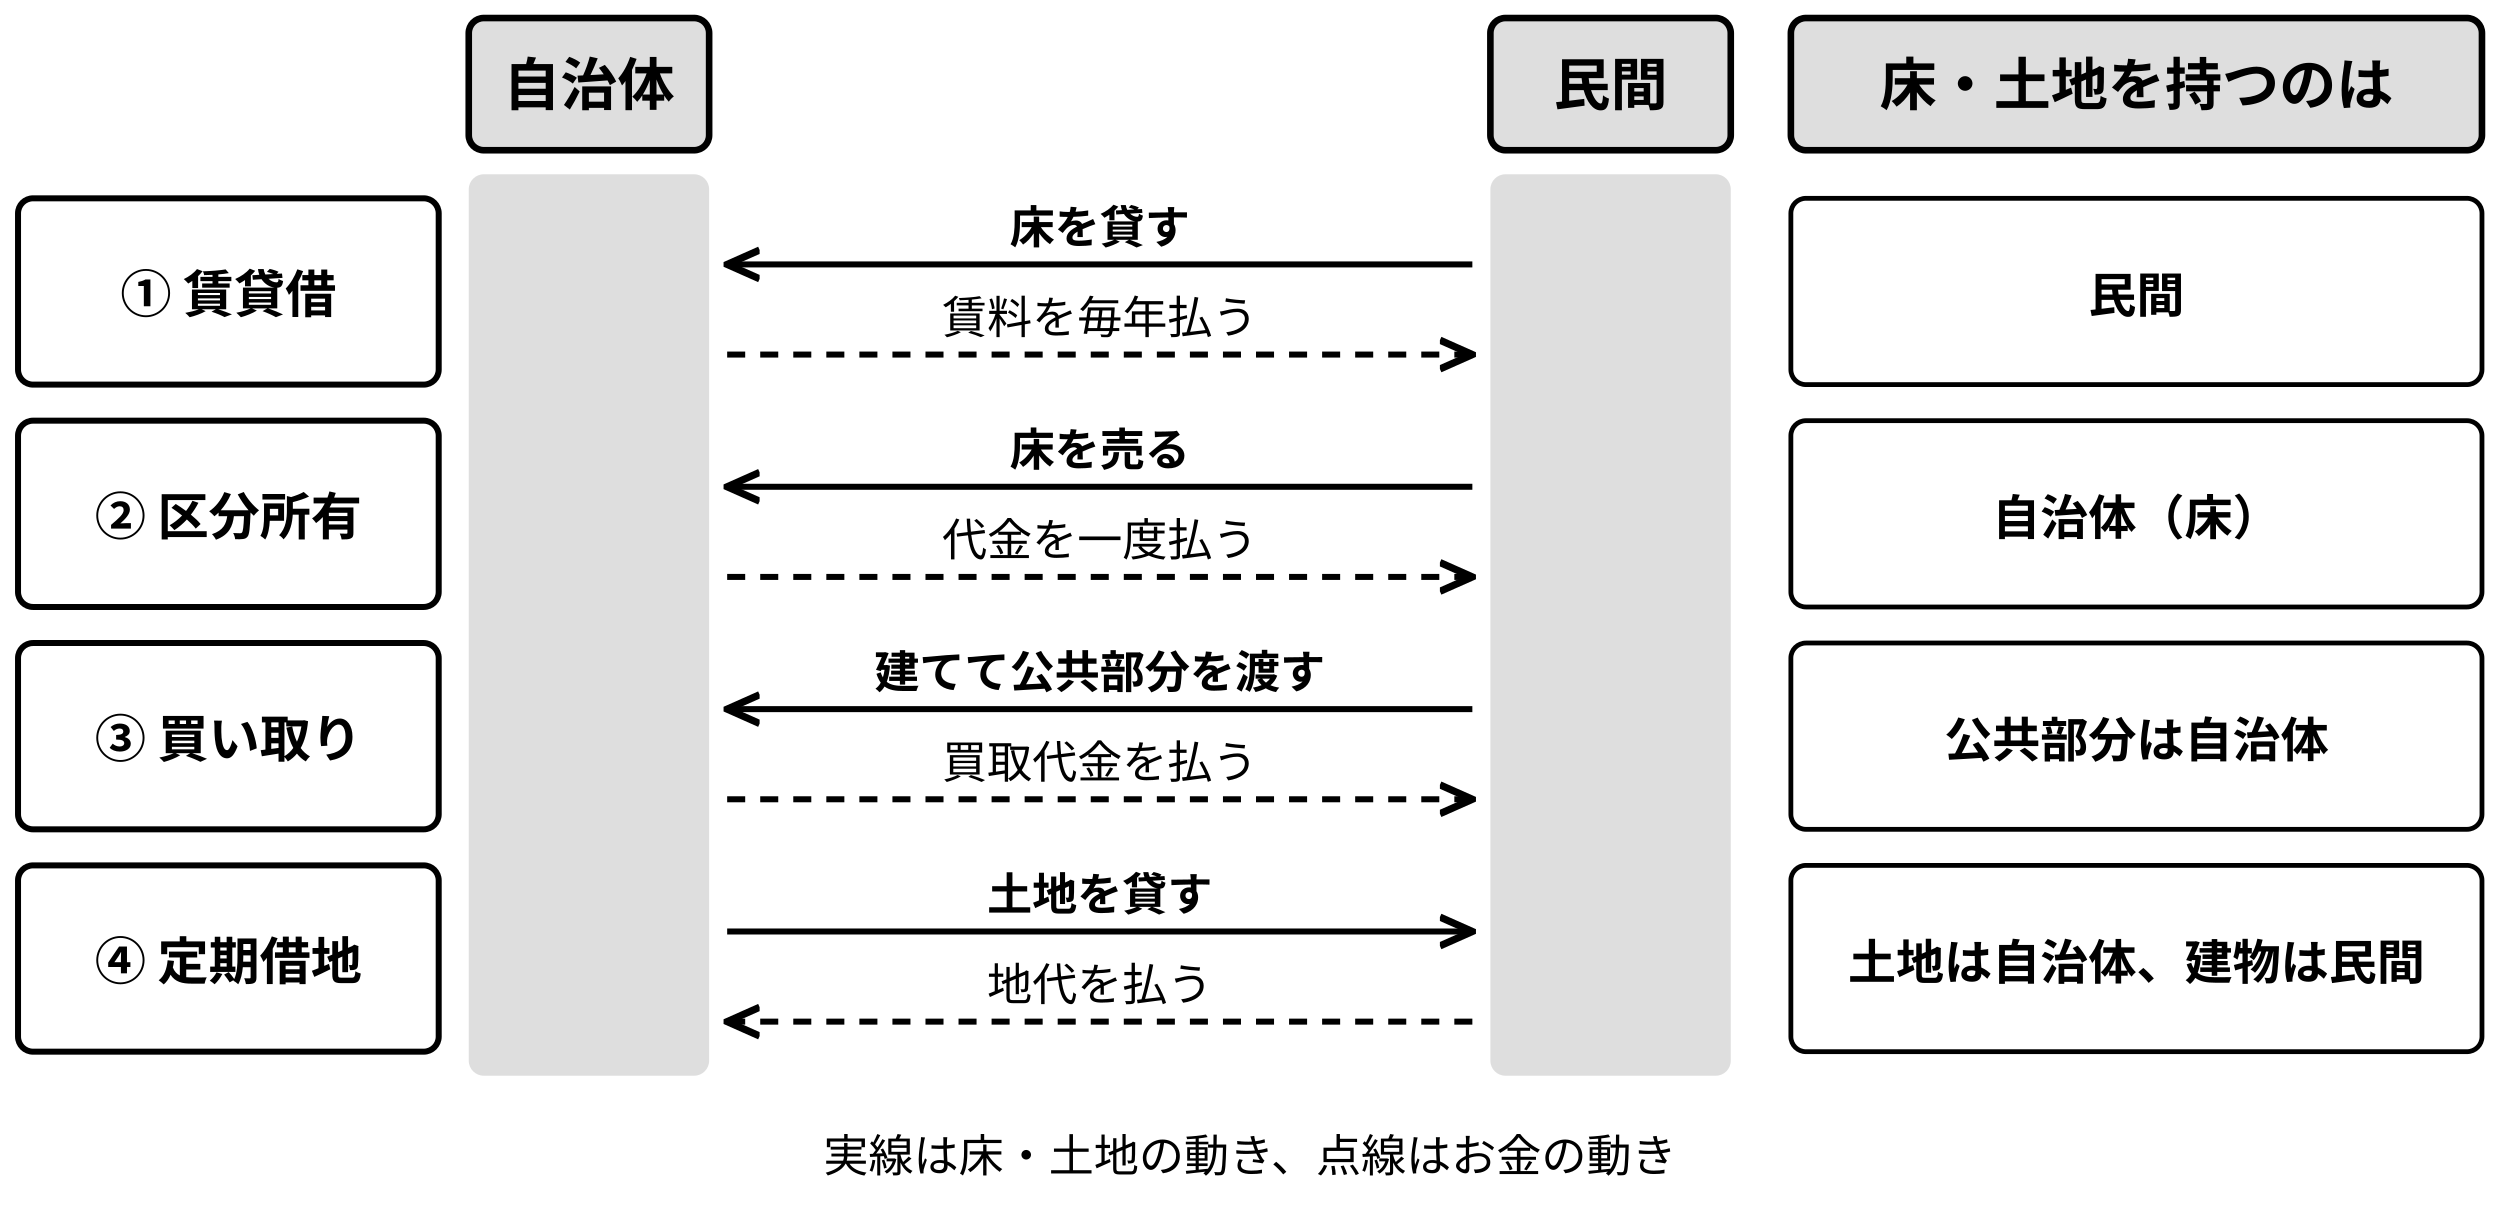
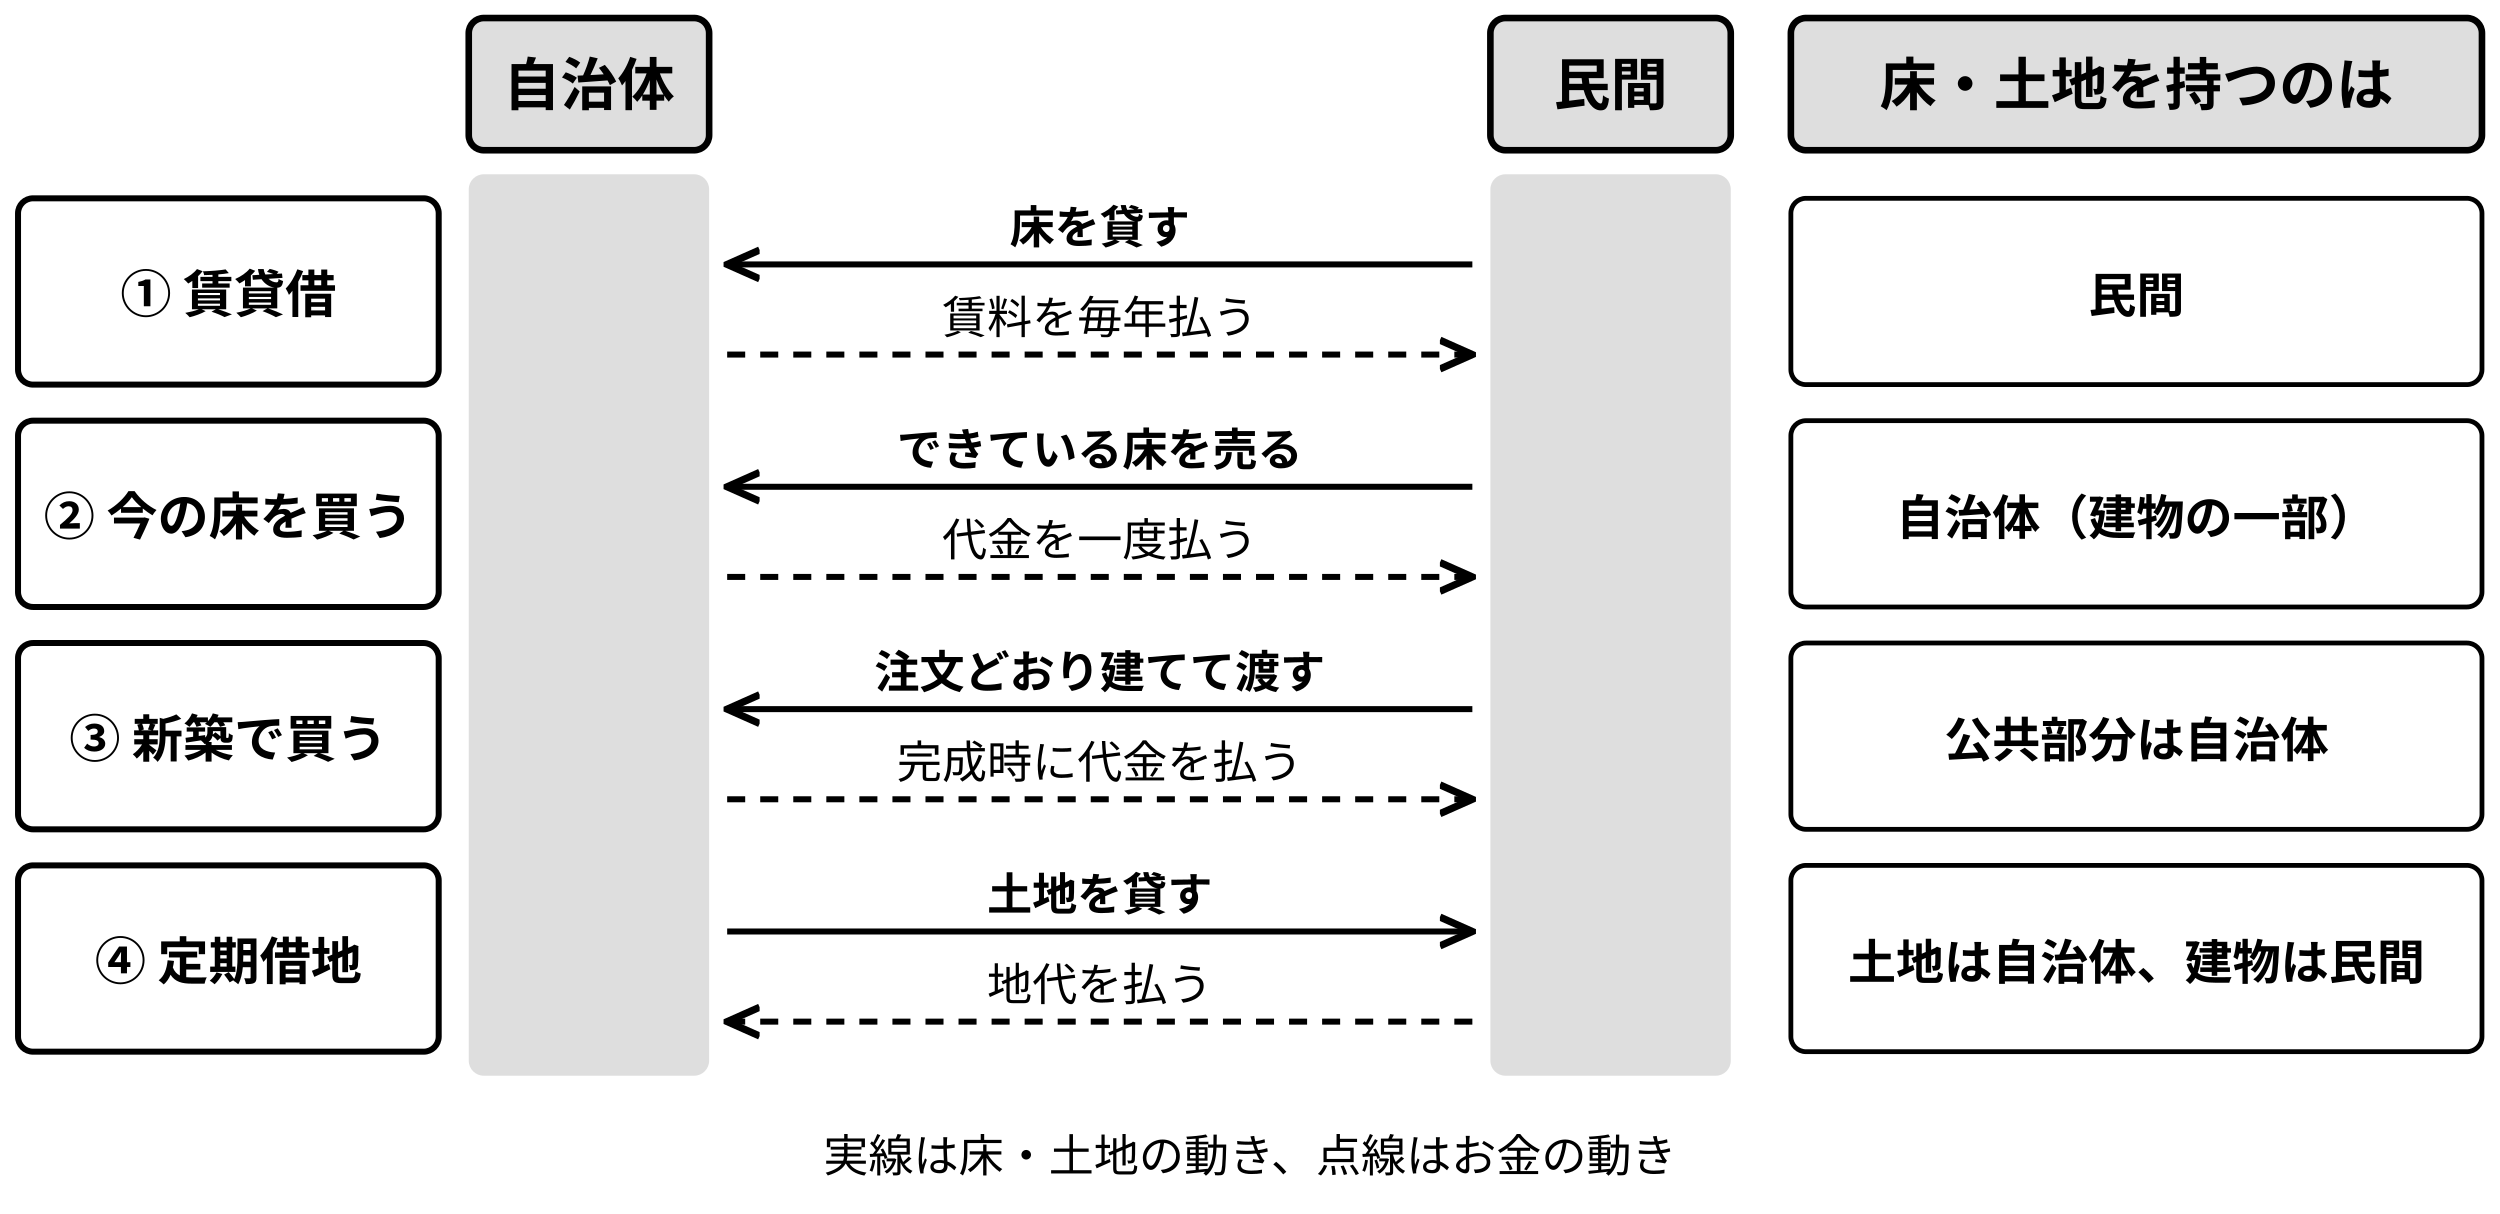
<svg xmlns="http://www.w3.org/2000/svg" viewBox="-6 -6 832 404" width="100%" role="img" aria-label="図17-1　4つの入り方と、お金・床の流れ" style="font-family:'Yu Gothic','Hiragino Kaku Gothic ProN','Noto Sans JP','Noto Sans CJK JP',sans-serif;color:inherit">
  <rect x="150" y="0" width="80" height="44" rx="5" fill="currentColor" fill-opacity="0.13" stroke="currentColor" stroke-width="2.2" />
  <text x="190.0" y="29" font-size="19" font-weight="bold" text-anchor="middle">自治体</text>
  <rect x="490" y="0" width="80" height="44" rx="5" fill="currentColor" fill-opacity="0.13" stroke="currentColor" stroke-width="2.2" />
  <text x="530.0" y="29" font-size="19" font-weight="bold" text-anchor="middle">民間</text>
  <rect x="590" y="0" width="230" height="44" rx="5" fill="currentColor" fill-opacity="0.13" stroke="currentColor" stroke-width="2.2" />
  <text x="705.0" y="29" font-size="19" font-weight="bold" text-anchor="middle">床・土地を持つのは</text>
  <rect x="150" y="52" width="80" height="300" rx="5" fill="currentColor" fill-opacity="0.13" stroke="currentColor" stroke-width="0" />
  <rect x="490" y="52" width="80" height="300" rx="5" fill="currentColor" fill-opacity="0.13" stroke="currentColor" stroke-width="0" />
  <rect x="0" y="60" width="140" height="62" rx="5" fill="none" stroke="currentColor" stroke-width="2" />
  <text x="70" y="98" font-size="17" font-weight="bold" text-anchor="middle">① 賃貸借</text>
  <defs>
    <marker id="a1" viewBox="0 0 10 10" refX="9" refY="5" markerWidth="6" markerHeight="6" orient="auto-start-reverse">
      <path d="M0,1 L9,5 L0,9" fill="none" stroke="currentColor" stroke-width="2" />
    </marker>
  </defs>
  <line x1="484" y1="82" x2="236" y2="82" stroke="currentColor" stroke-width="2" marker-end="url(#a1)" />
  <defs>
    <marker id="a2" viewBox="0 0 10 10" refX="9" refY="5" markerWidth="6" markerHeight="6" orient="auto-start-reverse">
      <path d="M0,1 L9,5 L0,9" fill="none" stroke="currentColor" stroke-width="2" />
    </marker>
  </defs>
  <line x1="236" y1="112" x2="484" y2="112" stroke="currentColor" stroke-width="2" stroke-dasharray="6 5" marker-end="url(#a2)" />
  <text x="360" y="75" font-size="15" font-weight="bold" text-anchor="middle">床を貸す</text>
  <text x="360" y="105" font-size="15" text-anchor="middle">賃料を毎年払う</text>
  <rect x="590" y="60" width="230" height="62" rx="5" fill="none" stroke="currentColor" stroke-width="1.6" />
  <text x="705" y="98" font-size="16" font-weight="bold" text-anchor="middle">民間</text>
  <rect x="0" y="134" width="140" height="62" rx="5" fill="none" stroke="currentColor" stroke-width="2" />
-   <text x="70" y="172" font-size="17" font-weight="bold" text-anchor="middle">② 区分所有</text>
+   <text x="70" y="172" font-size="17" font-weight="bold" text-anchor="middle">② 今の床を買う</text>
  <defs>
    <marker id="a3" viewBox="0 0 10 10" refX="9" refY="5" markerWidth="6" markerHeight="6" orient="auto-start-reverse">
      <path d="M0,1 L9,5 L0,9" fill="none" stroke="currentColor" stroke-width="2" />
    </marker>
  </defs>
  <line x1="484" y1="156" x2="236" y2="156" stroke="currentColor" stroke-width="2" marker-end="url(#a3)" />
  <defs>
    <marker id="a4" viewBox="0 0 10 10" refX="9" refY="5" markerWidth="6" markerHeight="6" orient="auto-start-reverse">
      <path d="M0,1 L9,5 L0,9" fill="none" stroke="currentColor" stroke-width="2" />
    </marker>
  </defs>
  <line x1="236" y1="186" x2="484" y2="186" stroke="currentColor" stroke-width="2" stroke-dasharray="6 5" marker-end="url(#a4)" />
-   <text x="360" y="149" font-size="15" font-weight="bold" text-anchor="middle">床を売る</text>
+   <text x="360" y="149" font-size="15" font-weight="bold" text-anchor="middle">できている床を売る</text>
  <text x="360" y="179" font-size="15" text-anchor="middle">代金を一度払う</text>
  <rect x="590" y="134" width="230" height="62" rx="5" fill="none" stroke="currentColor" stroke-width="1.6" />
-   <text x="705" y="172" font-size="16" font-weight="bold" text-anchor="middle">自治体（床）</text>
+   <text x="705" y="172" font-size="16" font-weight="bold" text-anchor="middle">自治体（建物の一部）</text>
  <rect x="0" y="208" width="140" height="62" rx="5" fill="none" stroke="currentColor" stroke-width="2" />
-   <text x="70" y="246" font-size="17" font-weight="bold" text-anchor="middle">③ 買い取り</text>
+   <text x="70" y="246" font-size="17" font-weight="bold" text-anchor="middle">③ 新築で買う</text>
  <defs>
    <marker id="a5" viewBox="0 0 10 10" refX="9" refY="5" markerWidth="6" markerHeight="6" orient="auto-start-reverse">
      <path d="M0,1 L9,5 L0,9" fill="none" stroke="currentColor" stroke-width="2" />
    </marker>
  </defs>
  <line x1="484" y1="230" x2="236" y2="230" stroke="currentColor" stroke-width="2" marker-end="url(#a5)" />
  <defs>
    <marker id="a6" viewBox="0 0 10 10" refX="9" refY="5" markerWidth="6" markerHeight="6" orient="auto-start-reverse">
      <path d="M0,1 L9,5 L0,9" fill="none" stroke="currentColor" stroke-width="2" />
    </marker>
  </defs>
  <line x1="236" y1="260" x2="484" y2="260" stroke="currentColor" stroke-width="2" stroke-dasharray="6 5" marker-end="url(#a6)" />
-   <text x="360" y="223" font-size="15" font-weight="bold" text-anchor="middle">建てて公共部分を渡す</text>
-   <text x="360" y="253" font-size="15" text-anchor="middle">買取代金を払う</text>
+   <text x="360" y="223" font-size="15" font-weight="bold" text-anchor="middle">注文どおり建てて渡す</text>
+   <text x="360" y="253" font-size="15" text-anchor="middle">完成時に代金を払う</text>
  <rect x="590" y="208" width="230" height="62" rx="5" fill="none" stroke="currentColor" stroke-width="1.6" />
  <text x="705" y="246" font-size="16" font-weight="bold" text-anchor="middle">公共部分は自治体</text>
  <rect x="0" y="282" width="140" height="62" rx="5" fill="none" stroke="currentColor" stroke-width="2" />
  <text x="70" y="320" font-size="17" font-weight="bold" text-anchor="middle">④ 定期借地</text>
  <defs>
    <marker id="a7" viewBox="0 0 10 10" refX="9" refY="5" markerWidth="6" markerHeight="6" orient="auto-start-reverse">
      <path d="M0,1 L9,5 L0,9" fill="none" stroke="currentColor" stroke-width="2" />
    </marker>
  </defs>
  <line x1="236" y1="304" x2="484" y2="304" stroke="currentColor" stroke-width="2" marker-end="url(#a7)" />
  <defs>
    <marker id="a8" viewBox="0 0 10 10" refX="9" refY="5" markerWidth="6" markerHeight="6" orient="auto-start-reverse">
      <path d="M0,1 L9,5 L0,9" fill="none" stroke="currentColor" stroke-width="2" />
    </marker>
  </defs>
  <line x1="484" y1="334" x2="236" y2="334" stroke="currentColor" stroke-width="2" stroke-dasharray="6 5" marker-end="url(#a8)" />
  <text x="360" y="297" font-size="15" font-weight="bold" text-anchor="middle">土地を貸す</text>
  <text x="360" y="327" font-size="15" text-anchor="middle">地代を払う</text>
  <rect x="590" y="282" width="230" height="62" rx="5" fill="none" stroke="currentColor" stroke-width="1.6" />
  <text x="705" y="320" font-size="16" font-weight="bold" text-anchor="middle">土地は自治体、建物は民間</text>
  <text x="410" y="384" font-size="15" text-anchor="middle">実線は床・土地の動き、点線はお金の動き</text>
</svg>
